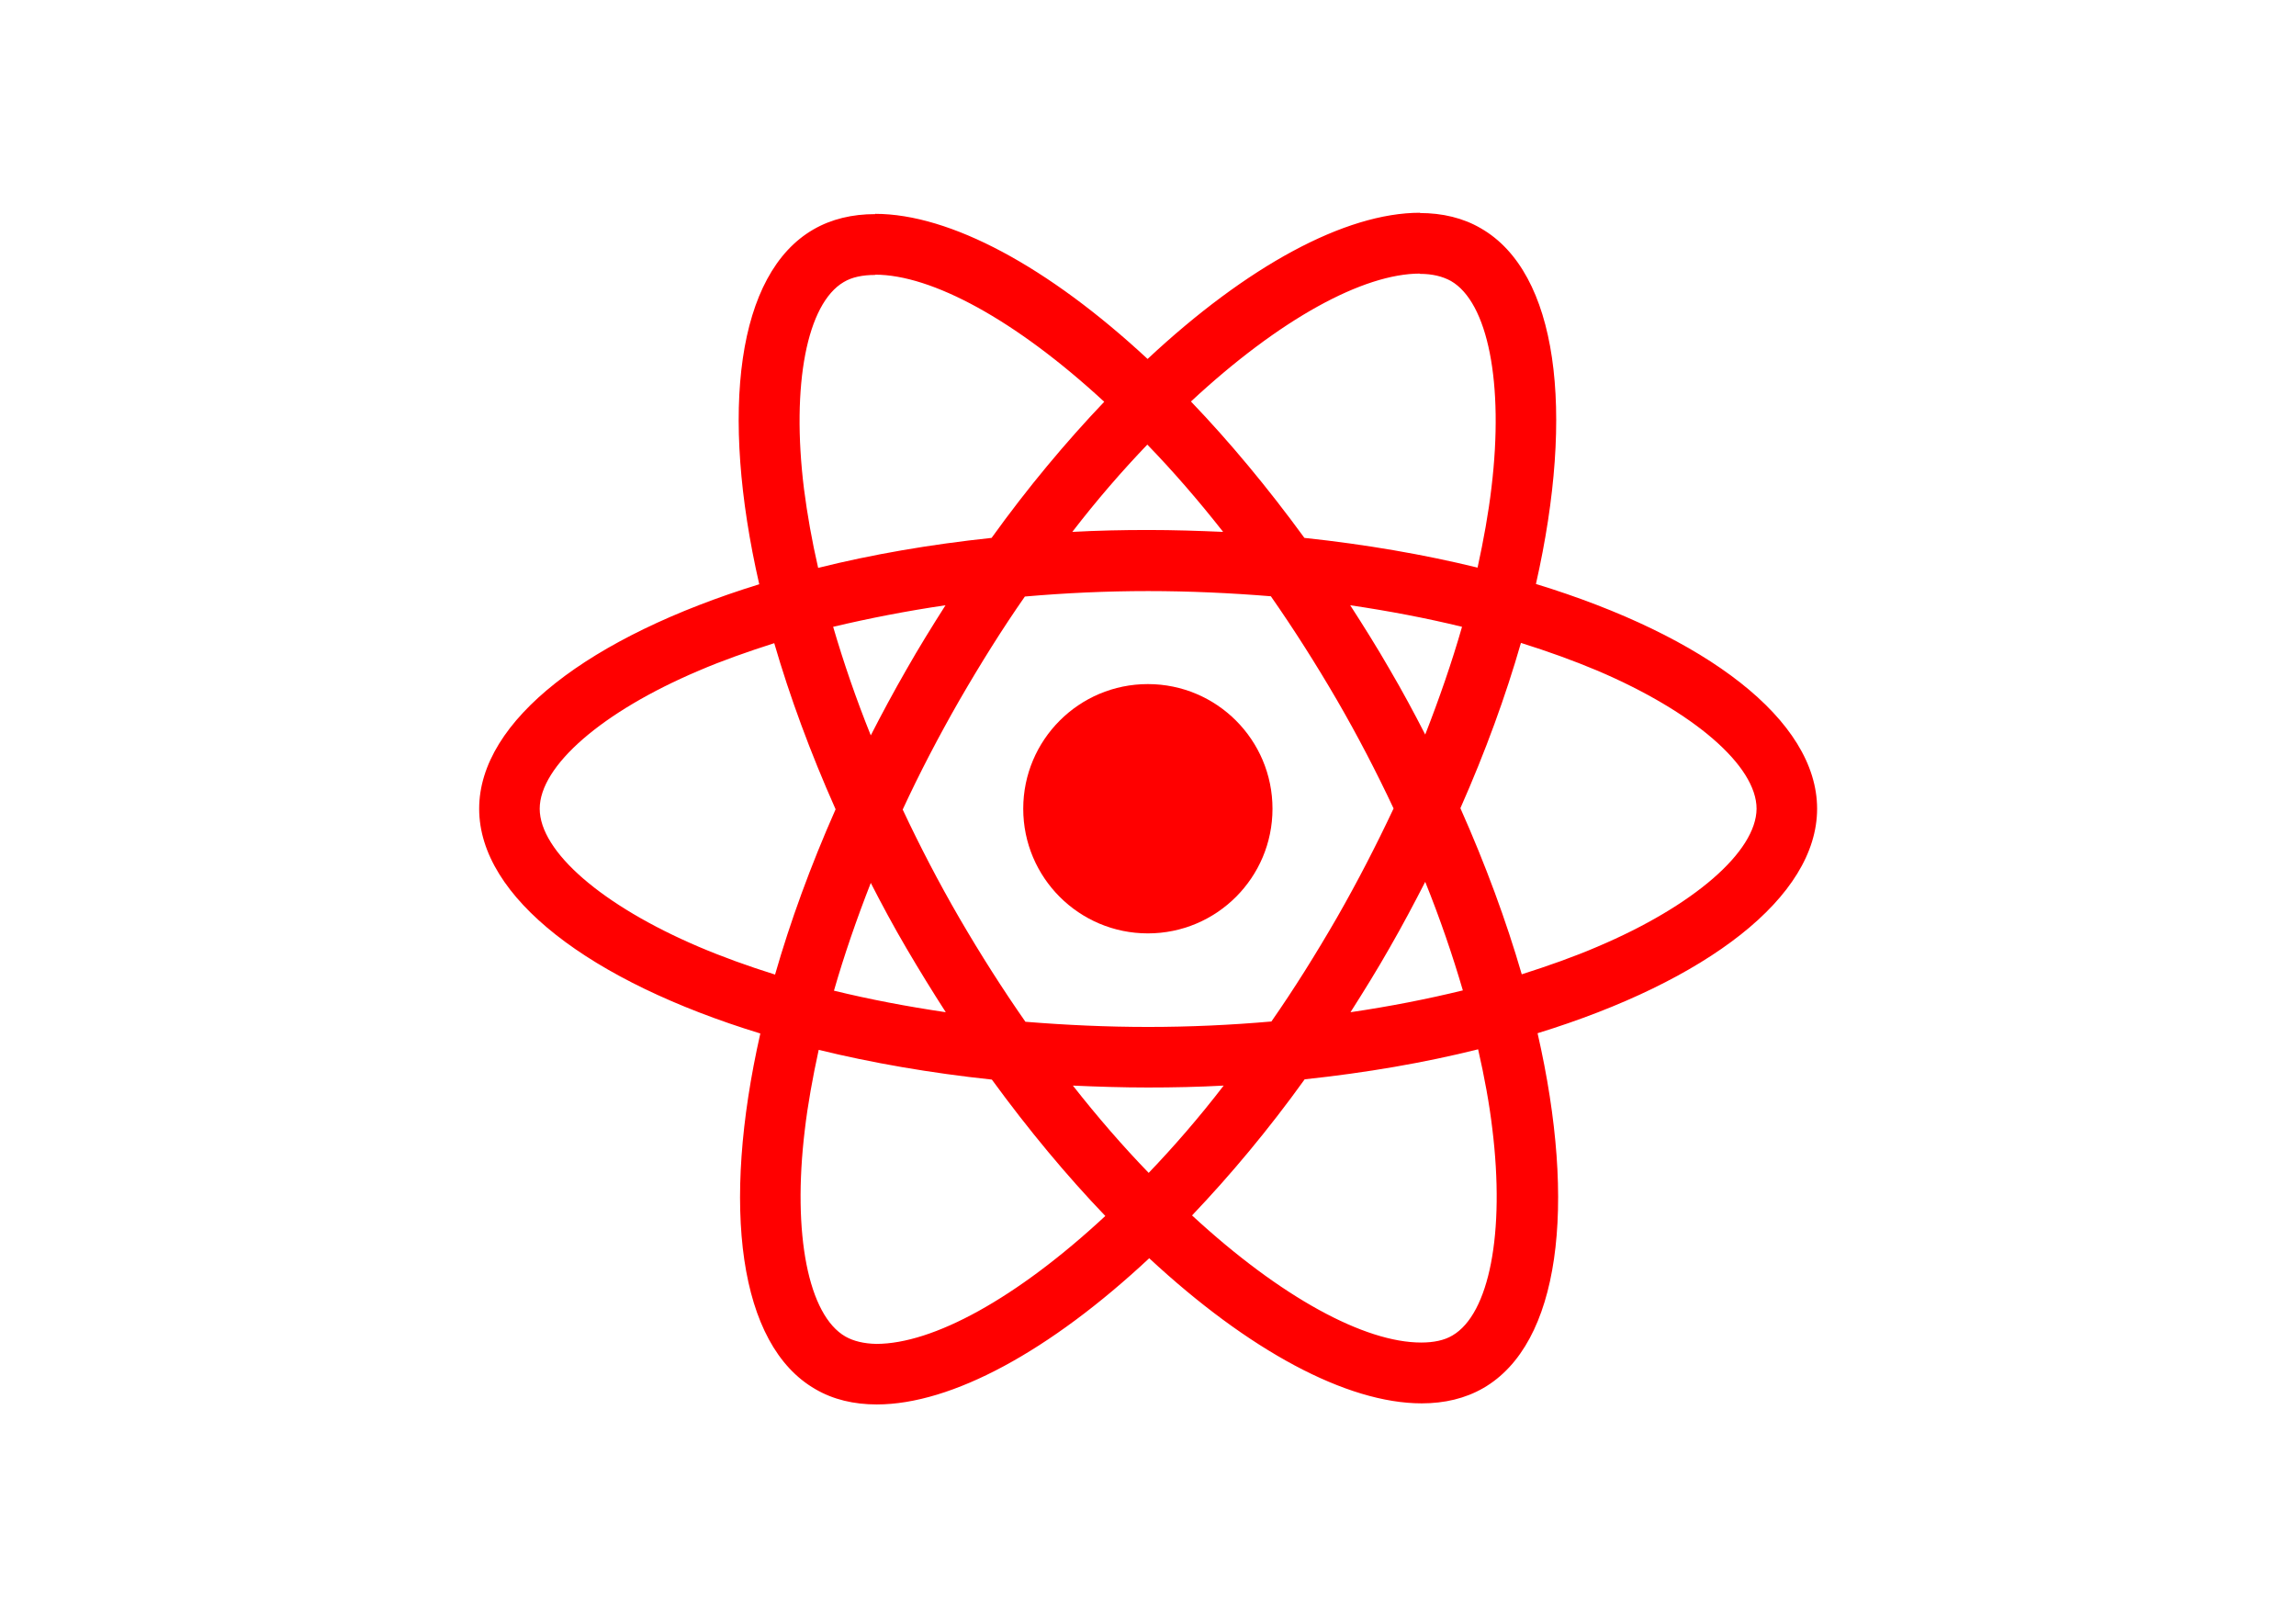
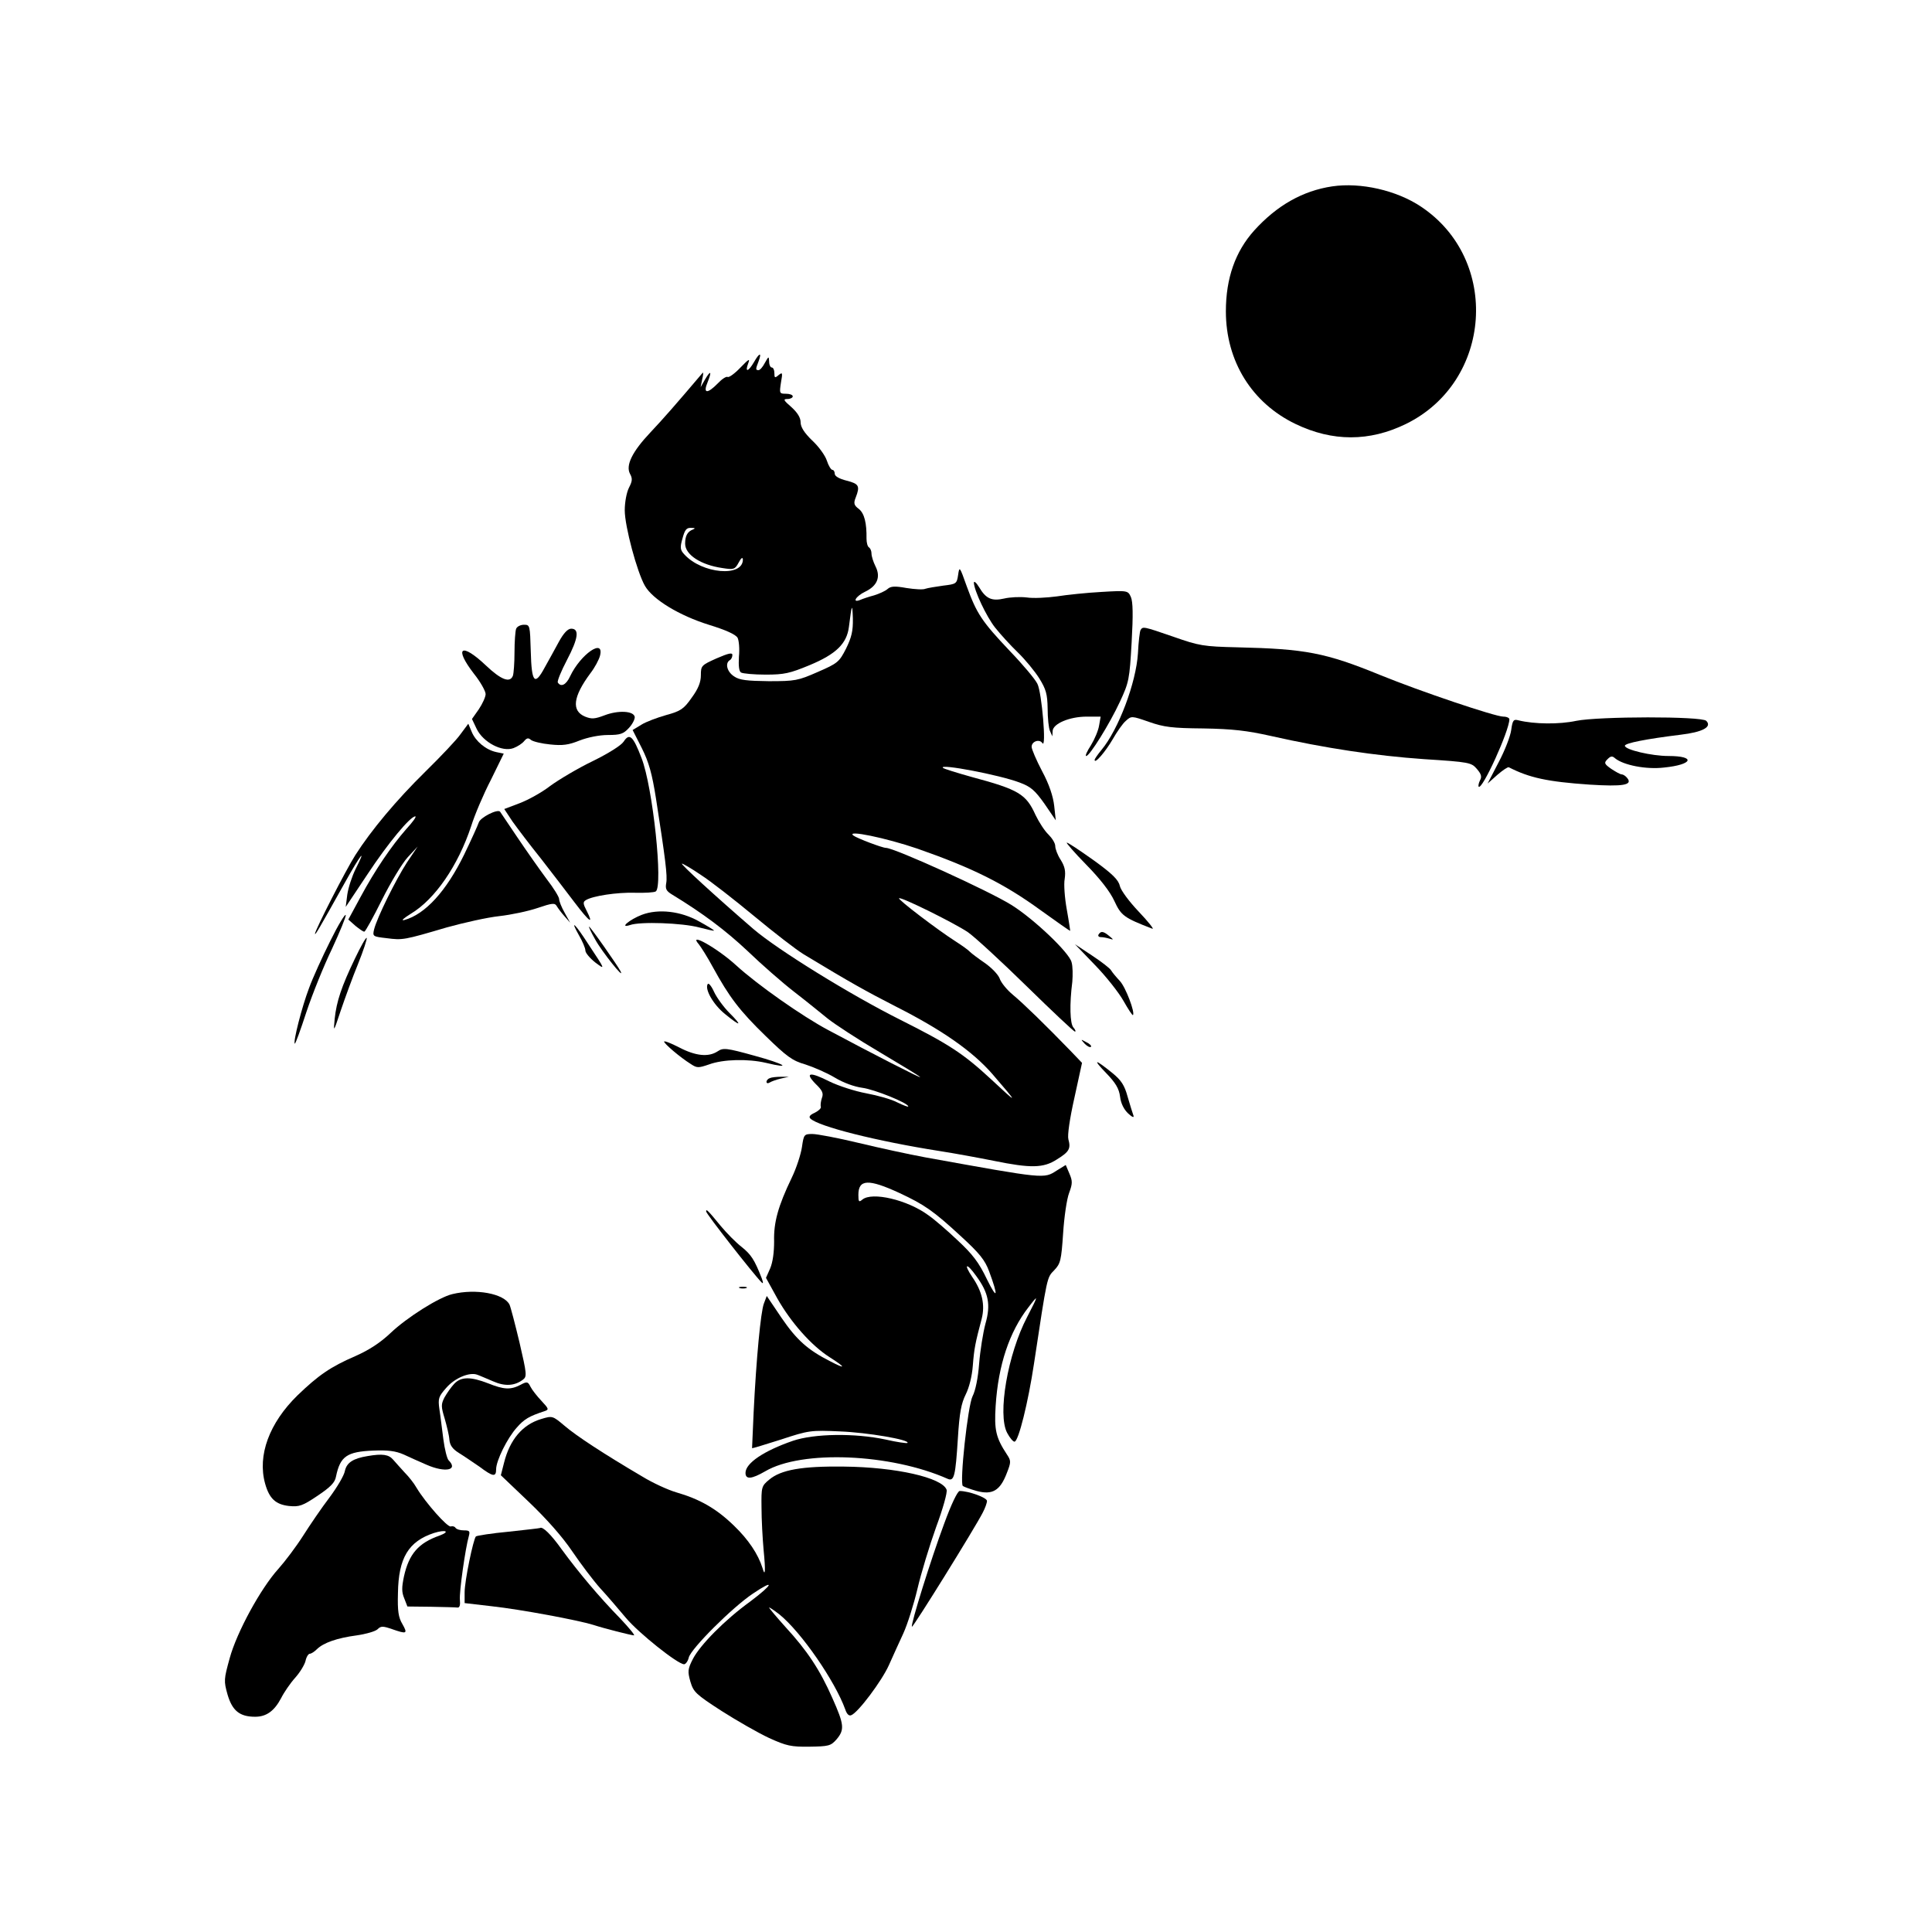
- <svg xmlns="http://www.w3.org/2000/svg" viewBox="0 0 841.9 595.3">
-   <g fill="red">
-     <path d="M666.3 296.5c0-32.5-40.7-63.3-103.1-82.4 14.4-63.6 8-114.2-20.2-130.4-6.5-3.8-14.1-5.6-22.4-5.6v22.3c4.6 0 8.3.9 11.4 2.6 13.6 7.8 19.5 37.5 14.9 75.7-1.1 9.4-2.9 19.3-5.1 29.4-19.6-4.8-41-8.5-63.5-10.9-13.5-18.5-27.5-35.3-41.6-50 32.6-30.3 63.2-46.9 84-46.9V78c-27.5 0-63.5 19.6-99.9 53.6-36.4-33.8-72.4-53.2-99.9-53.2v22.3c20.7 0 51.4 16.5 84 46.6-14 14.7-28 31.4-41.3 49.9-22.6 2.4-44 6.1-63.6 11-2.3-10-4-19.7-5.2-29-4.7-38.2 1.1-67.9 14.6-75.8 3-1.8 6.9-2.6 11.5-2.6V78.5c-8.4 0-16 1.8-22.6 5.6-28.1 16.2-34.4 66.7-19.9 130.1-62.2 19.2-102.7 49.9-102.7 82.3 0 32.5 40.7 63.3 103.1 82.4-14.4 63.6-8 114.2 20.2 130.4 6.5 3.8 14.1 5.6 22.5 5.6 27.5 0 63.5-19.6 99.9-53.6 36.4 33.8 72.4 53.2 99.9 53.2 8.4 0 16-1.8 22.6-5.6 28.1-16.2 34.4-66.7 19.9-130.1 62-19.1 102.5-49.9 102.5-82.3zm-130.2-66.7c-3.7 12.9-8.3 26.2-13.5 39.5-4.1-8-8.4-16-13.1-24-4.6-8-9.5-15.8-14.4-23.4 14.2 2.1 27.9 4.7 41 7.9zm-45.8 106.5c-7.8 13.5-15.8 26.3-24.1 38.2-14.9 1.3-30 2-45.2 2-15.1 0-30.2-.7-45-1.9-8.3-11.9-16.4-24.6-24.2-38-7.6-13.1-14.5-26.4-20.8-39.8 6.2-13.4 13.2-26.8 20.7-39.9 7.8-13.5 15.8-26.3 24.1-38.2 14.9-1.3 30-2 45.2-2 15.1 0 30.2.7 45 1.9 8.3 11.9 16.4 24.6 24.2 38 7.6 13.1 14.5 26.4 20.8 39.8-6.3 13.4-13.2 26.8-20.7 39.9zm32.3-13c5.4 13.4 10 26.8 13.8 39.8-13.1 3.2-26.9 5.9-41.2 8 4.9-7.7 9.8-15.6 14.4-23.7 4.6-8 8.9-16.1 13-24.1zM421.2 430c-9.3-9.6-18.6-20.3-27.8-32 9 .4 18.2.7 27.5.7 9.4 0 18.7-.2 27.8-.7-9 11.7-18.3 22.4-27.5 32zm-74.4-58.9c-14.2-2.1-27.9-4.7-41-7.9 3.7-12.9 8.3-26.2 13.5-39.5 4.1 8 8.4 16 13.1 24 4.7 8 9.5 15.8 14.4 23.4zM420.7 163c9.3 9.6 18.6 20.3 27.8 32-9-.4-18.2-.7-27.5-.7-9.4 0-18.7.2-27.8.7 9-11.7 18.3-22.4 27.5-32zm-74 58.9c-4.9 7.7-9.8 15.6-14.4 23.7-4.6 8-8.9 16-13 24-5.4-13.4-10-26.8-13.8-39.8 13.1-3.1 26.9-5.8 41.2-7.9zm-90.5 125.2c-35.4-15.1-58.3-34.9-58.3-50.6 0-15.7 22.9-35.6 58.3-50.6 8.6-3.7 18-7 27.7-10.1 5.7 19.6 13.2 40 22.5 60.9-9.2 20.8-16.6 41.1-22.2 60.6-9.9-3.1-19.3-6.5-28-10.2zM310 490c-13.6-7.8-19.5-37.5-14.9-75.7 1.1-9.4 2.9-19.3 5.1-29.4 19.6 4.8 41 8.5 63.5 10.9 13.5 18.5 27.5 35.3 41.6 50-32.6 30.3-63.2 46.9-84 46.9-4.5-.1-8.3-1-11.3-2.7zm237.2-76.2c4.7 38.2-1.1 67.9-14.6 75.8-3 1.8-6.9 2.6-11.5 2.6-20.7 0-51.4-16.5-84-46.6 14-14.7 28-31.4 41.3-49.9 22.6-2.4 44-6.1 63.6-11 2.3 10.1 4.1 19.8 5.2 29.1zm38.5-66.7c-8.6 3.7-18 7-27.7 10.1-5.7-19.6-13.2-40-22.5-60.9 9.2-20.8 16.6-41.1 22.2-60.6 9.9 3.1 19.3 6.5 28.1 10.2 35.4 15.1 58.3 34.9 58.3 50.6-.1 15.7-23 35.6-58.4 50.6zM320.8 78.4z" />
-     <circle cx="420.9" cy="296.5" r="45.7" />
-     <path d="M520.5 78.1z" />
+ <svg xmlns="http://www.w3.org/2000/svg" version="1.0" width="736pt" height="736pt" viewBox="0 0 736 736" preserveAspectRatio="xMidYMid meet">
+   <g transform="translate(0,736) scale(0.1,-0.1)" fill="#000000" stroke="none">
+     <path d="M5075 6650 c-113 -17 -211 -73 -297 -168 -72 -80 -108 -182 -108 -308 0 -190 99 -349 265 -429 141 -68 282 -68 421 0 329 161 361 626 57 828 -93 62 -229 93 -338 77z" />
+     <path d="M2872 5980 c-21 -36 -35 -40 -22 -5 8 21 3 18 -30 -16 -21 -22 -43 -38 -48 -35 -5 3 -22 -8 -37 -24 -41 -42 -58 -40 -39 5 17 42 11 46 -11 8 l-16 -28 6 30 c4 16 5 28 2 25 -106 -125 -151 -176 -199 -227 -70 -74 -95 -126 -78 -158 10 -18 9 -28 -4 -53 -9 -18 -16 -55 -16 -86 0 -61 47 -236 77 -288 30 -52 131 -113 243 -148 65 -20 103 -37 110 -50 5 -10 8 -42 5 -71 -2 -35 0 -56 8 -61 7 -4 49 -8 94 -8 71 0 92 5 167 36 101 42 142 82 150 146 11 88 13 92 15 32 1 -48 -5 -72 -26 -115 -26 -51 -32 -56 -108 -89 -75 -33 -86 -35 -186 -35 -83 1 -112 4 -132 18 -27 17 -36 50 -17 62 6 3 10 12 10 20 0 10 -16 6 -60 -13 -58 -26 -60 -28 -60 -64 0 -27 -10 -52 -35 -86 -30 -43 -42 -51 -97 -66 -35 -10 -78 -26 -95 -37 l-33 -20 35 -69 c27 -54 39 -97 54 -192 36 -231 44 -295 39 -322 -4 -22 0 -30 21 -43 120 -73 206 -138 289 -216 53 -51 133 -121 177 -155 44 -34 102 -81 129 -103 28 -22 115 -79 195 -126 80 -48 151 -90 156 -96 10 -9 -184 90 -350 179 -98 52 -269 172 -350 246 -72 66 -186 130 -143 81 8 -10 33 -49 54 -88 62 -113 101 -165 201 -262 81 -79 102 -94 151 -108 31 -10 82 -32 112 -50 33 -20 75 -35 105 -39 46 -6 175 -58 175 -71 0 -3 -18 4 -41 15 -22 12 -76 27 -119 35 -43 8 -105 28 -140 45 -75 38 -96 35 -53 -9 26 -25 31 -36 24 -54 -4 -12 -6 -27 -4 -33 2 -6 -9 -16 -23 -23 -18 -8 -24 -15 -17 -22 30 -30 251 -86 493 -124 58 -9 150 -26 205 -37 142 -29 190 -28 241 5 47 29 54 41 44 77 -4 15 5 78 23 158 l29 133 -45 47 c-93 96 -177 178 -218 212 -23 19 -46 47 -51 63 -6 15 -31 41 -57 59 -25 17 -50 36 -56 42 -5 6 -30 24 -55 40 -66 42 -220 159 -215 164 6 7 210 -94 262 -129 26 -18 127 -111 224 -206 97 -95 180 -173 184 -173 4 0 2 7 -6 16 -13 15 -15 88 -4 174 2 25 2 59 -3 75 -9 36 -142 163 -228 217 -86 54 -447 218 -479 218 -14 0 -111 37 -124 47 -30 23 124 -9 244 -50 209 -73 330 -133 470 -235 61 -44 111 -79 112 -78 0 0 -5 37 -13 81 -8 44 -12 97 -8 117 4 29 1 46 -15 72 -12 18 -21 42 -21 53 0 11 -12 30 -26 44 -14 13 -36 47 -49 74 -36 80 -64 97 -243 145 -57 16 -106 31 -110 35 -16 17 216 -27 292 -56 43 -16 58 -29 95 -81 l43 -63 -6 55 c-4 36 -19 82 -46 132 -22 42 -40 84 -40 93 0 21 30 31 41 14 16 -24 -2 193 -19 226 -8 17 -55 73 -105 125 -107 113 -126 142 -164 246 -27 76 -28 78 -33 44 -5 -34 -7 -35 -57 -41 -29 -4 -59 -9 -68 -12 -8 -4 -40 -2 -72 3 -44 8 -60 7 -72 -4 -9 -8 -32 -18 -51 -24 -19 -5 -43 -13 -52 -17 -34 -14 -18 14 18 31 46 22 60 56 39 97 -8 16 -15 38 -15 48 0 10 -4 20 -10 24 -5 3 -9 18 -9 33 1 59 -8 96 -29 113 -19 14 -21 22 -12 44 17 44 12 52 -35 64 -28 7 -45 17 -45 26 0 8 -4 15 -9 15 -5 0 -15 16 -21 35 -6 19 -31 54 -56 77 -30 29 -44 51 -44 69 0 18 -12 37 -35 58 -30 26 -33 31 -15 31 11 0 20 5 20 10 0 6 -12 10 -26 10 -25 0 -25 2 -19 42 7 39 6 41 -9 29 -14 -12 -16 -11 -16 8 0 11 -4 21 -10 21 -5 0 -10 10 -10 23 -1 21 -2 20 -16 -5 -8 -16 -19 -28 -24 -28 -12 0 -12 3 0 34 13 35 3 33 -18 -4z m-232 -637 c-21 -8 -30 -24 -30 -54 0 -42 59 -81 142 -93 44 -7 48 -5 62 21 9 17 15 22 16 12 1 -69 -156 -55 -223 19 -16 17 -17 26 -7 61 9 33 15 41 33 40 15 0 17 -2 7 -6z m30 -1316 c36 -23 127 -94 203 -157 76 -63 160 -128 188 -145 180 -109 238 -141 349 -198 178 -90 294 -171 370 -258 101 -117 101 -119 -5 -20 -106 98 -160 133 -345 226 -190 95 -468 267 -560 346 -145 125 -280 249 -272 249 4 0 37 -19 72 -43z" />
+     <path d="M3710 5140 c1 -29 47 -128 81 -171 19 -24 57 -66 86 -94 28 -27 65 -72 82 -99 26 -42 31 -60 32 -115 0 -37 4 -75 9 -86 l9 -20 1 20 c1 28 64 55 130 55 l53 0 -6 -34 c-3 -19 -17 -52 -31 -75 -15 -23 -23 -41 -18 -41 13 0 89 122 128 206 35 75 37 86 45 227 6 105 5 155 -3 173 -11 24 -12 25 -112 19 -56 -3 -132 -11 -170 -17 -38 -5 -89 -8 -115 -4 -25 3 -64 1 -85 -4 -48 -11 -70 -1 -96 43 -11 18 -20 25 -20 17z" />
+     <path d="M1966 4964 c-3 -9 -6 -49 -6 -89 0 -40 -3 -80 -6 -89 -11 -29 -45 -16 -103 39 -94 89 -123 69 -46 -31 25 -31 45 -67 45 -78 0 -11 -12 -37 -26 -58 l-26 -37 18 -38 c25 -51 97 -89 140 -73 16 6 34 18 41 27 10 12 16 13 26 4 8 -6 41 -14 73 -17 47 -5 70 -2 112 15 31 12 75 21 108 21 47 0 59 4 80 27 14 15 23 34 22 42 -4 23 -63 26 -115 6 -37 -14 -49 -15 -74 -5 -53 22 -46 76 20 165 17 22 33 52 37 68 16 67 -74 5 -114 -79 -15 -33 -35 -43 -47 -24 -3 5 13 44 35 86 43 82 48 119 16 119 -13 0 -29 -17 -47 -50 -15 -27 -39 -72 -54 -98 -38 -71 -50 -58 -53 61 -3 100 -3 102 -26 102 -13 0 -27 -7 -30 -16z" />
+     <path d="M4345 4960 c-3 -5 -8 -46 -10 -89 -7 -112 -74 -290 -139 -368 -14 -17 -26 -34 -26 -38 0 -17 41 31 69 79 16 28 38 60 50 70 21 19 22 19 88 -4 57 -20 88 -24 207 -25 112 -2 165 -8 259 -29 204 -46 396 -75 582 -88 173 -11 180 -13 201 -37 17 -20 20 -30 12 -44 -5 -10 -7 -21 -5 -24 14 -13 117 214 117 257 0 5 -10 10 -23 10 -31 0 -316 96 -468 158 -210 86 -287 100 -544 106 -131 3 -147 6 -244 40 -116 40 -117 40 -126 26z" />
+     <path d="M6005 4614 c-65 -14 -160 -13 -221 2 -18 5 -22 0 -27 -37 -3 -23 -24 -78 -48 -123 l-42 -81 37 33 c21 18 40 31 44 29 78 -40 147 -55 307 -66 127 -8 166 -2 144 25 -6 8 -16 14 -21 14 -6 0 -23 10 -40 21 -27 19 -28 23 -14 37 12 12 18 13 29 3 32 -26 118 -43 186 -35 110 11 123 44 17 44 -64 0 -166 24 -166 39 0 10 82 26 212 42 85 10 121 30 98 53 -18 18 -411 17 -495 0z" />
+     <path d="M1755 4564 c-15 -22 -76 -86 -135 -144 -110 -108 -206 -223 -266 -317 -36 -56 -154 -287 -154 -300 0 -8 14 16 114 195 59 106 85 139 41 52 -14 -28 -28 -71 -32 -98 l-6 -47 82 123 c79 120 164 222 183 222 6 0 -10 -22 -34 -48 -57 -65 -119 -156 -175 -260 l-46 -85 27 -24 c15 -12 30 -23 34 -22 4 0 34 55 67 121 33 66 77 139 98 162 l38 41 -41 -61 c-42 -65 -114 -210 -125 -255 -6 -26 -5 -27 48 -33 61 -8 66 -7 229 41 65 18 154 38 200 43 45 5 111 19 146 31 56 19 66 20 73 7 5 -8 18 -26 30 -39 l21 -24 -21 38 c-12 21 -21 44 -21 52 0 8 -21 42 -48 77 -26 35 -76 106 -111 158 -35 52 -65 97 -66 98 -10 11 -75 -22 -81 -41 -4 -12 -29 -67 -56 -123 -68 -139 -148 -227 -228 -249 -14 -3 -2 7 25 24 92 55 180 183 230 334 13 42 47 122 75 176 l49 100 -29 6 c-40 9 -78 41 -93 77 l-13 31 -29 -39z" />
+     <path d="M2376 4535 c-10 -15 -58 -45 -119 -75 -56 -27 -128 -70 -161 -94 -32 -25 -85 -54 -117 -66 l-58 -22 31 -47 c18 -25 66 -89 108 -141 41 -53 99 -128 129 -168 57 -75 74 -87 46 -32 -14 27 -15 34 -3 41 26 16 118 30 186 28 38 -1 74 1 80 5 29 18 -11 398 -54 508 -32 84 -46 97 -68 63z" />
+     <path d="M4138 4066 c53 -54 91 -103 107 -138 26 -56 36 -64 145 -106 8 -3 -15 26 -51 64 -38 40 -69 82 -73 99 -5 23 -28 46 -100 98 -52 37 -97 67 -102 67 -4 0 29 -38 74 -84z" />
+     <path d="M2445 3875 c-47 -18 -88 -53 -45 -39 39 14 199 8 263 -9 31 -8 57 -14 57 -12 0 2 -26 18 -57 35 -69 39 -155 49 -218 25z" />
+     <path d="M1258 3775 c-30 -60 -67 -141 -81 -180 -27 -71 -61 -204 -54 -211 2 -2 22 52 44 120 23 69 67 178 98 242 30 65 54 123 52 128 -2 6 -29 -38 -59 -99z" />
+     <path d="M2205 3798 c14 -24 25 -50 25 -59 0 -9 17 -29 37 -45 40 -30 40 -30 -25 68 -50 78 -73 100 -37 36z" />
+     <path d="M2268 3780 c24 -44 114 -157 96 -120 -12 23 -115 170 -120 170 -2 0 8 -22 24 -50z" />
+     <path d="M4185 3800 c-3 -5 0 -10 9 -10 8 0 23 -3 33 -6 16 -5 16 -4 -1 10 -23 19 -32 20 -41 6z" />
+     <path d="M1352 3708 c-51 -106 -70 -163 -77 -229 -5 -53 -5 -53 23 31 16 47 45 127 66 178 21 52 35 96 33 99 -3 3 -23 -33 -45 -79z" />
+     <path d="M4171 3684 c42 -43 91 -105 109 -137 18 -32 34 -56 36 -54 9 9 -28 107 -50 130 -14 15 -29 33 -33 40 -4 8 -37 33 -73 57 l-65 43 76 -79z" />
+     <path d="M2696 3611 c-12 -19 21 -78 66 -114 60 -49 68 -47 17 4 -22 22 -49 59 -59 81 -10 22 -21 35 -24 29z" />
+     <path d="M2530 3392 c0 -8 61 -60 101 -85 24 -16 29 -16 70 -2 54 20 149 22 217 6 104 -25 71 -4 -43 27 -108 30 -120 31 -141 17 -35 -23 -84 -18 -147 15 -31 16 -57 26 -57 22z" />
+     <path d="M4132 3384 c10 -10 20 -15 24 -12 3 4 -5 12 -18 18 -22 12 -22 12 -6 -6z" />
+     <path d="M4213 3273 c37 -38 50 -60 54 -91 3 -26 15 -49 31 -64 15 -14 23 -17 20 -8 -3 8 -13 40 -22 71 -12 45 -25 64 -58 91 -68 55 -77 55 -25 1z" />
+     <path d="M2933 3253 c-7 -2 -13 -9 -13 -14 0 -6 5 -7 12 -3 6 4 25 11 42 15 l31 7 -30 0 c-16 0 -36 -2 -42 -5z" />
+     <path d="M3055 2990 c-4 -27 -21 -80 -39 -117 -52 -108 -69 -170 -67 -242 0 -42 -5 -79 -15 -103 l-16 -36 43 -78 c52 -92 130 -180 199 -224 63 -40 64 -48 3 -16 -85 43 -128 81 -186 166 l-56 83 -11 -29 c-12 -31 -29 -210 -39 -414 -3 -74 -6 -136 -6 -137 1 -1 50 14 110 33 106 35 114 36 225 31 104 -4 268 -32 257 -44 -3 -2 -40 3 -83 13 -117 25 -272 23 -354 -5 -110 -38 -180 -85 -180 -122 0 -26 23 -24 75 6 139 82 478 68 696 -29 24 -10 29 12 38 154 6 98 13 134 30 168 13 26 24 69 27 110 5 64 9 85 34 179 13 52 2 103 -36 158 -35 52 -22 56 15 4 47 -64 56 -109 35 -182 -9 -34 -20 -102 -24 -152 -4 -54 -14 -103 -25 -124 -18 -35 -50 -330 -37 -342 4 -3 28 -12 53 -19 60 -16 89 2 114 67 17 43 17 48 1 72 -42 64 -49 93 -43 186 10 155 52 281 125 375 39 51 39 48 -5 -37 -74 -141 -114 -372 -76 -442 10 -19 23 -34 28 -33 15 1 52 150 74 297 51 337 49 327 77 356 24 25 27 37 34 141 4 62 14 131 23 154 13 35 13 45 1 73 l-14 33 -34 -21 c-50 -32 -41 -33 -501 50 -60 11 -175 36 -254 55 -79 19 -158 34 -176 34 -32 0 -33 -2 -40 -50z m372 -175 c94 -44 128 -67 233 -164 72 -66 92 -91 108 -134 36 -97 32 -112 -8 -31 -31 65 -55 96 -112 149 -40 38 -90 81 -112 96 -79 58 -214 90 -251 59 -13 -11 -15 -8 -15 18 0 60 38 62 157 7z" />
+     <path d="M2690 2745 c0 -9 182 -241 211 -270 7 -7 7 -2 1 15 -28 72 -41 91 -77 120 -22 17 -57 53 -78 78 -51 62 -57 68 -57 57z" />
+     <path d="M2818 2453 c6 -2 18 -2 25 0 6 3 1 5 -13 5 -14 0 -19 -2 -12 -5z" />
+     <path d="M1723 2430 c-51 -12 -173 -89 -235 -148 -39 -37 -82 -65 -134 -88 -95 -41 -141 -73 -221 -150 -107 -105 -153 -228 -123 -336 16 -57 40 -79 90 -85 40 -4 52 0 110 39 49 33 66 50 70 73 16 77 41 95 143 99 54 2 83 -1 115 -15 23 -11 62 -28 87 -39 71 -31 122 -21 84 17 -6 6 -15 42 -20 80 -5 37 -11 89 -15 114 -6 42 -3 49 26 82 32 37 88 61 118 50 9 -3 36 -15 60 -25 45 -20 82 -18 114 6 16 12 15 21 -13 142 -17 71 -34 136 -38 144 -21 42 -128 62 -218 40z" />
+     <path d="M1730 2088 c-12 -13 -28 -36 -37 -52 -13 -26 -13 -34 1 -80 8 -28 17 -64 18 -81 2 -21 12 -35 36 -50 18 -11 53 -35 78 -52 52 -39 64 -41 64 -10 0 32 42 118 79 159 28 32 47 43 105 62 18 6 17 9 -11 39 -17 18 -36 42 -42 54 -10 20 -13 21 -39 7 -37 -19 -62 -18 -122 6 -67 26 -104 26 -130 -2z" />
+     <path d="M2061 1954 c-70 -21 -119 -78 -141 -167 l-12 -47 107 -102 c67 -64 128 -133 165 -188 32 -47 80 -111 107 -141 27 -29 71 -81 98 -113 49 -58 197 -176 221 -176 6 0 15 12 18 26 9 34 165 190 244 243 86 58 78 36 -10 -30 -98 -71 -190 -165 -218 -218 -20 -39 -21 -48 -10 -87 12 -40 20 -48 119 -112 58 -37 140 -84 181 -103 66 -30 84 -34 154 -33 73 1 81 3 103 28 31 37 29 56 -16 157 -47 107 -96 181 -178 270 -34 38 -63 72 -63 75 0 2 17 -9 39 -26 83 -67 212 -254 251 -362 6 -18 14 -26 23 -22 26 10 116 130 143 190 15 33 39 87 55 121 16 35 40 111 54 170 14 60 46 165 71 235 26 70 44 134 40 143 -17 46 -193 86 -391 88 -160 2 -240 -12 -285 -50 -29 -24 -30 -28 -29 -106 0 -45 4 -118 8 -162 8 -81 6 -104 -4 -69 -17 54 -54 109 -109 162 -67 65 -130 101 -220 127 -31 9 -90 36 -129 60 -148 87 -253 156 -297 194 -45 38 -46 38 -89 25z" />
+     <path d="M1400 1813 c-55 -9 -79 -25 -86 -56 -3 -18 -30 -63 -59 -102 -29 -38 -74 -104 -100 -145 -26 -41 -69 -98 -94 -126 -68 -75 -159 -242 -186 -341 -22 -80 -23 -86 -8 -139 18 -61 46 -84 105 -84 43 0 73 22 99 71 11 22 35 57 53 77 18 20 36 49 40 65 3 15 11 27 16 27 6 0 18 8 28 18 25 24 76 42 151 52 35 5 70 15 79 23 13 13 20 13 55 1 57 -20 61 -18 40 19 -15 25 -19 49 -17 118 2 134 40 197 137 229 45 14 64 6 21 -10 -80 -28 -116 -70 -135 -155 -9 -43 -9 -60 1 -84 l12 -31 89 -1 c49 -1 95 -2 102 -3 8 -1 11 10 9 29 -3 30 21 198 34 243 5 19 3 22 -19 22 -14 0 -28 4 -32 10 -3 5 -11 7 -18 5 -12 -4 -95 89 -130 147 -10 18 -31 44 -46 59 -14 16 -34 37 -43 48 -17 20 -40 24 -98 14z" />
+     <path d="M3597 1556 c-50 -134 -129 -387 -123 -393 4 -4 240 376 270 435 9 17 16 37 16 44 0 13 -70 38 -104 38 -8 0 -32 -50 -59 -124z" />
+     <path d="M1938 1525 c-65 -6 -121 -15 -125 -18 -10 -11 -43 -169 -43 -213 l0 -41 103 -12 c110 -12 329 -53 387 -71 43 -14 142 -39 155 -40 5 0 -18 28 -51 63 -82 84 -160 177 -223 263 -42 59 -74 90 -84 83 -1 -1 -55 -7 -119 -14z" />
  </g>
</svg>
